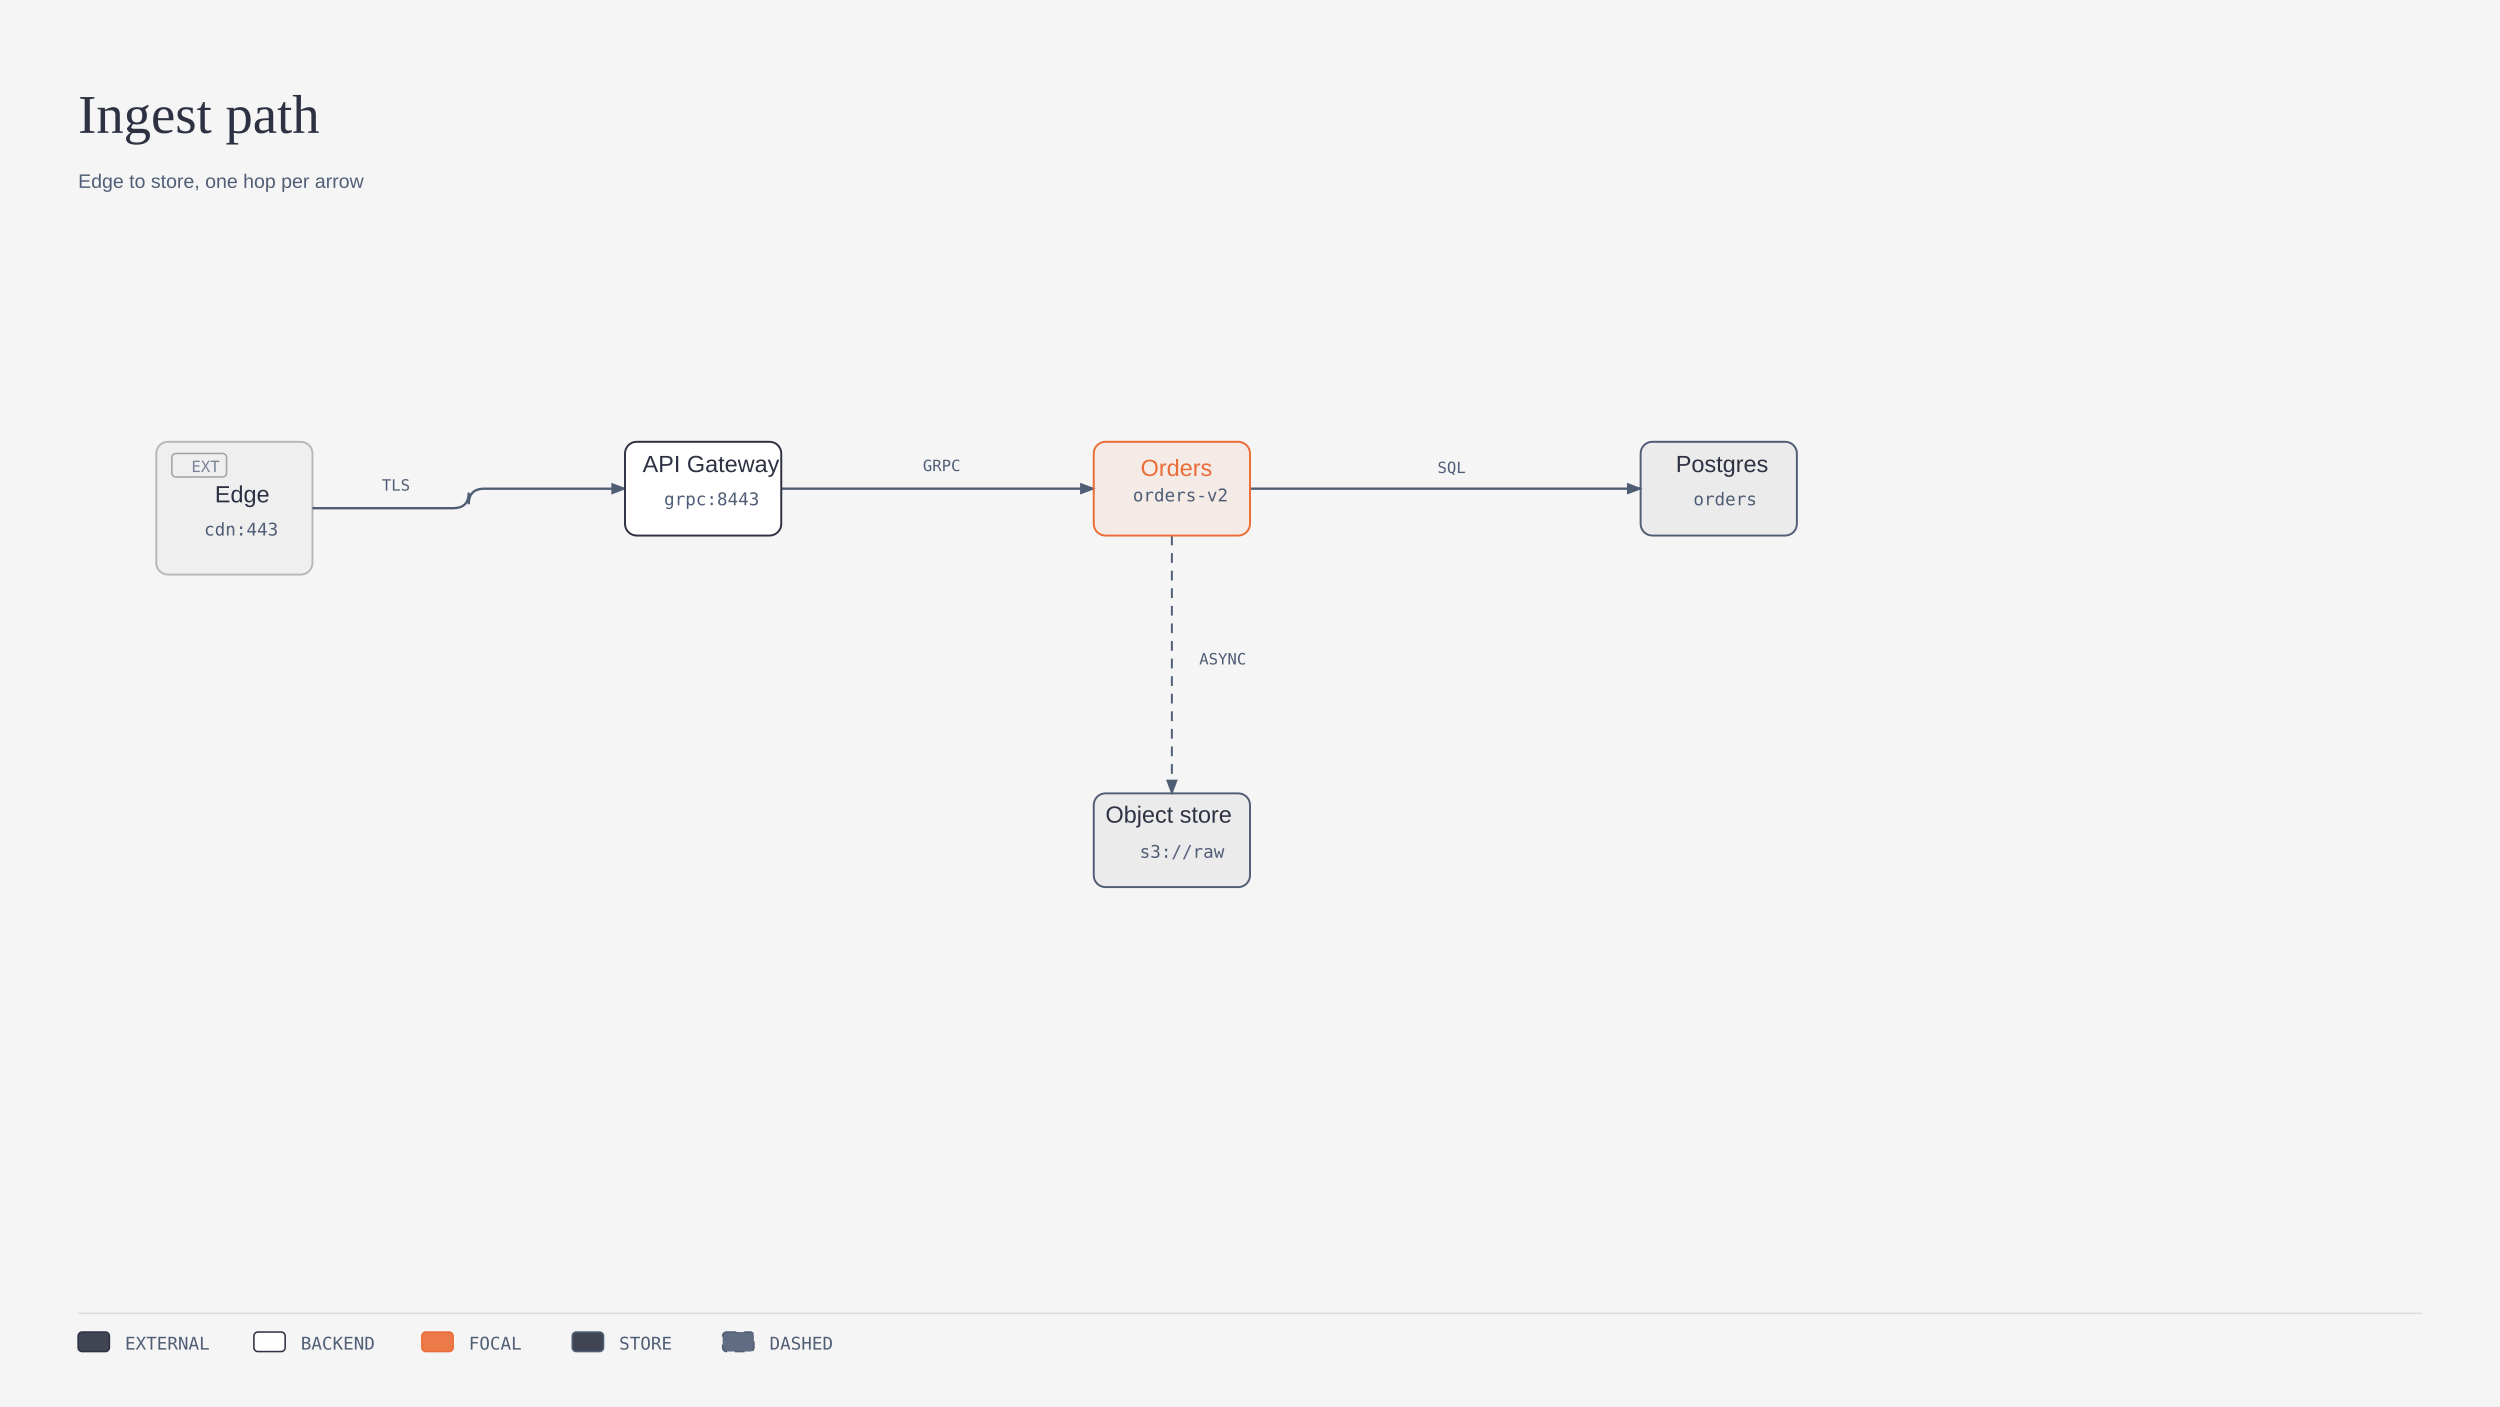
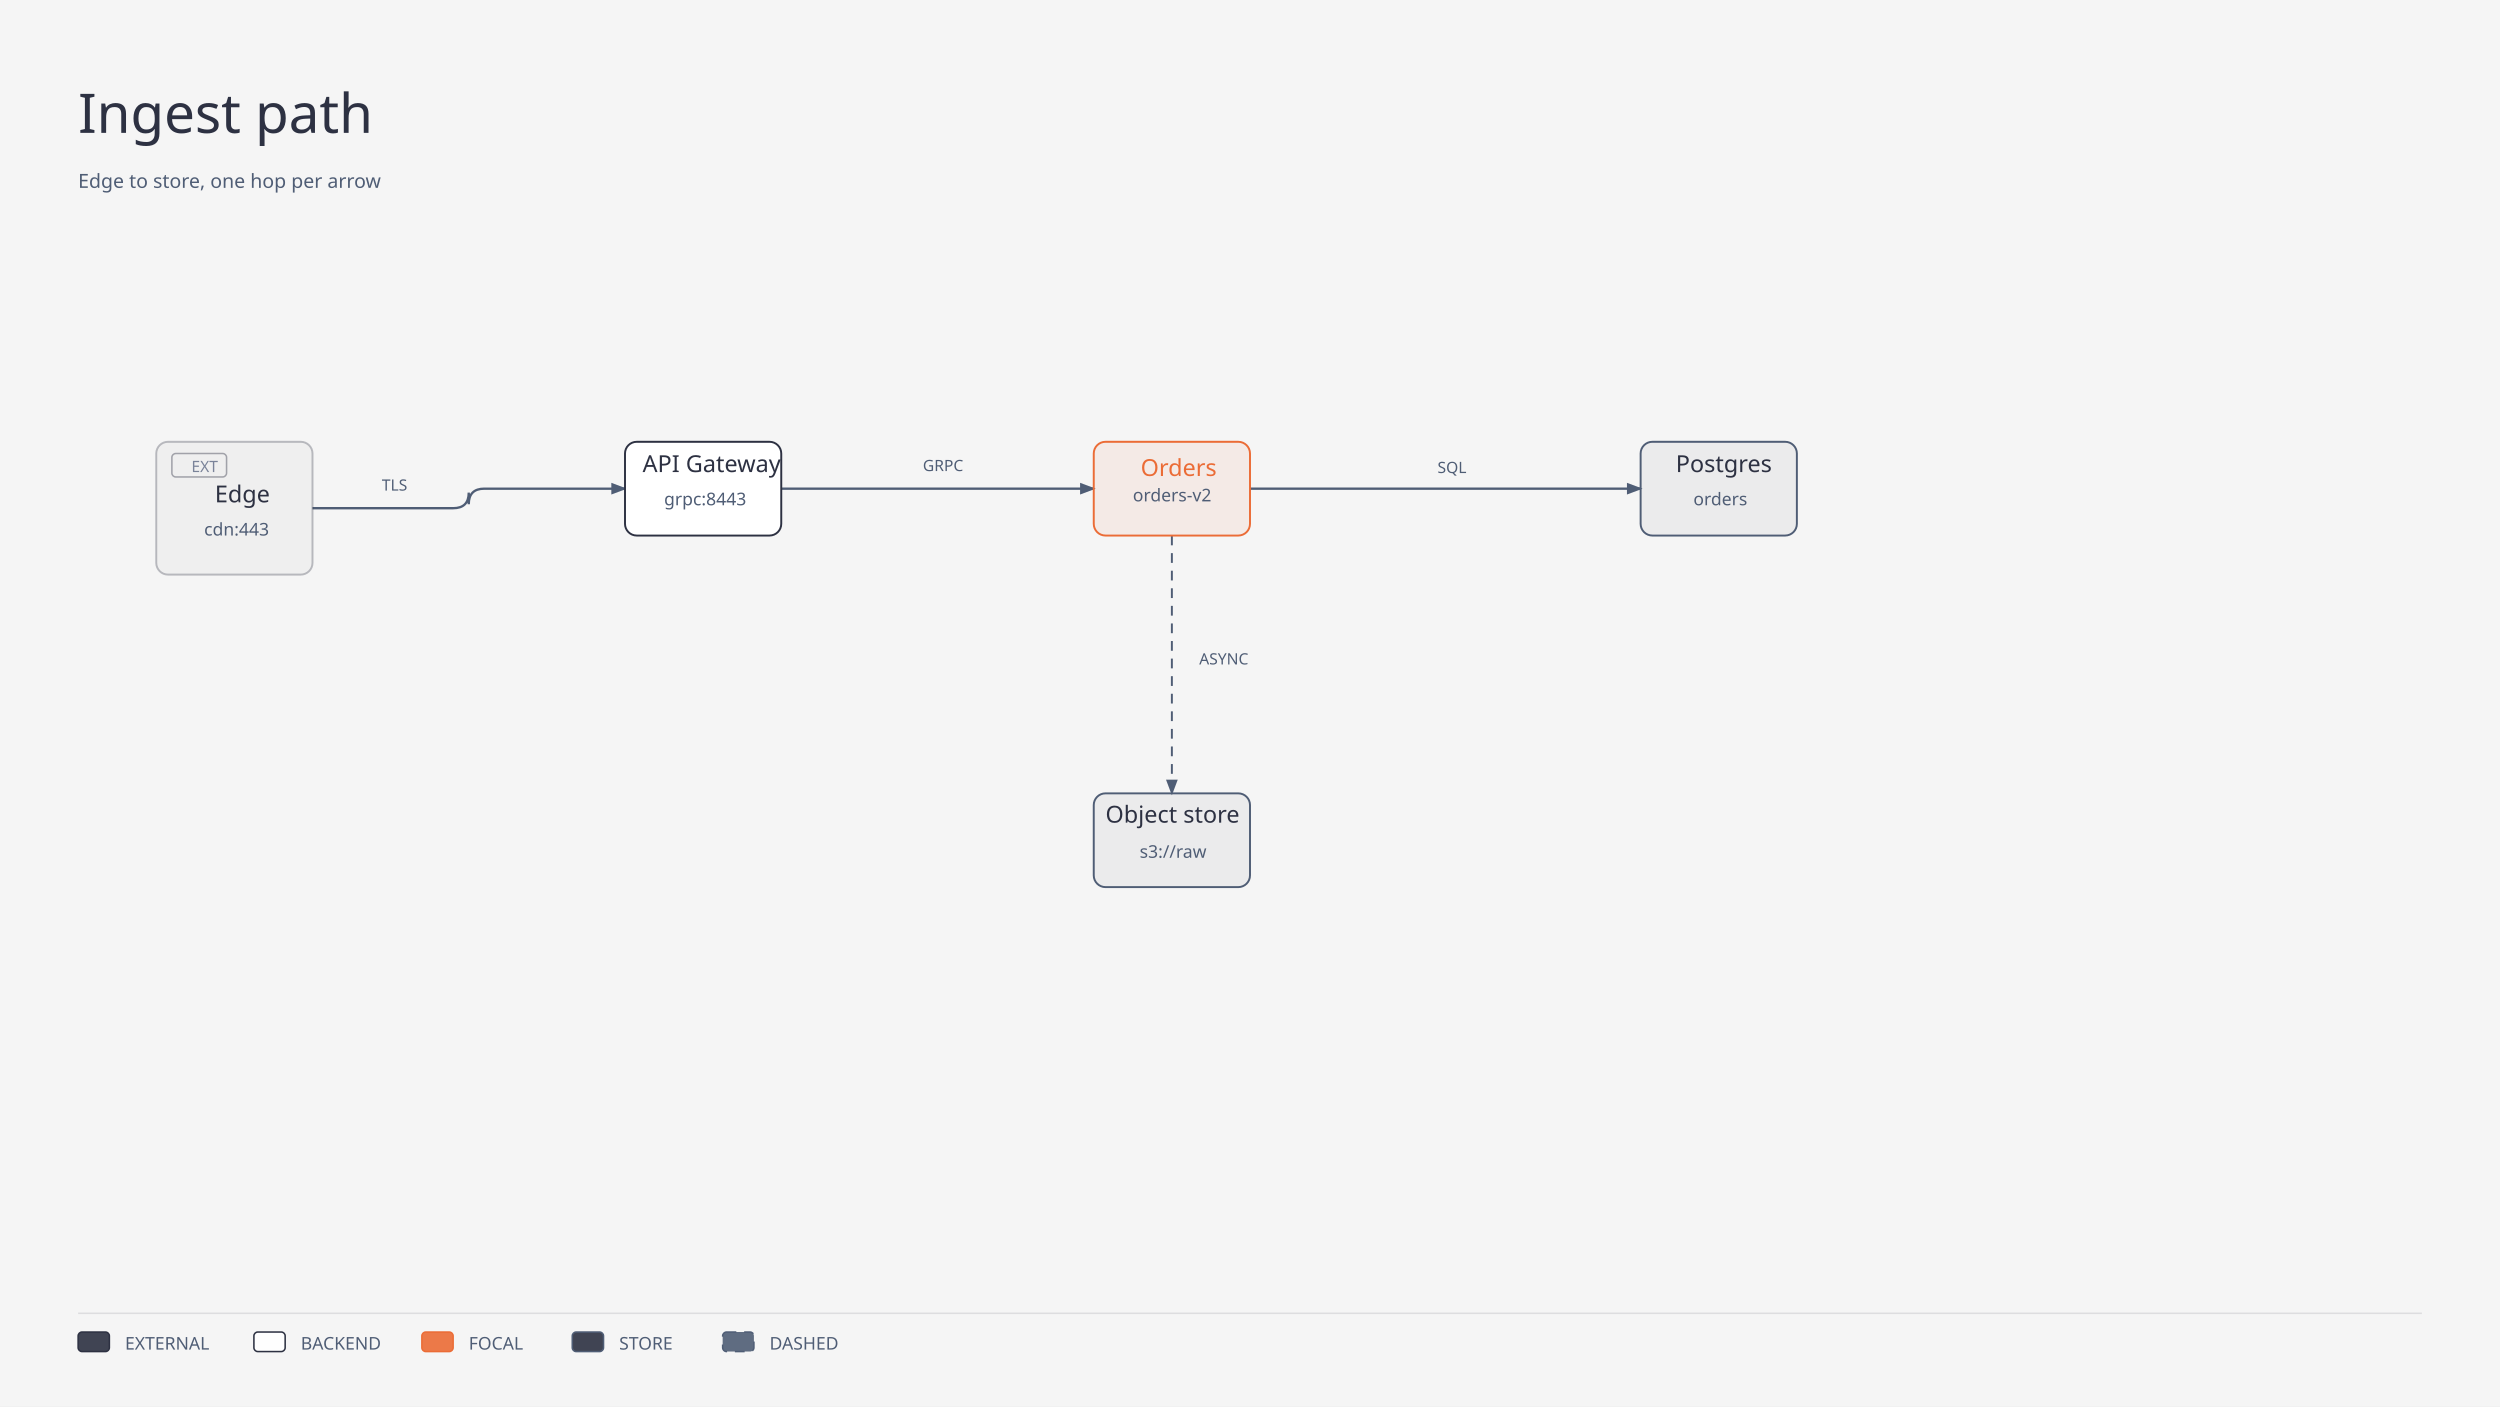
<svg xmlns="http://www.w3.org/2000/svg" data-width="1280" data-height="720" data-fps="30" data-duration="1" data-composition-id="architecture.nf" width="1280" height="720">
  <rect id="bg" width="1280" height="720" fill="#f5f5f5" />
  <g id="edge:edge-&gt;gw">
    <path d="M 160.00,260.20 L 232.00,260.20 Q 240.00,260.20 240.00,252.20 L 240.00,258.20 Q 240.00,250.20 248.00,250.20 L 320.00,250.20" fill="none" stroke="#4f5d75" stroke-width="1.2" />
    <polygon points="321.00,250.20 313.00,253.20 313.00,247.20" fill="#4f5d75" />
  </g>
  <g id="edge:gw-&gt;orders">
    <path d="M 400.00,250.20 L 560.00,250.20" fill="none" stroke="#4f5d75" stroke-width="1.2" />
    <polygon points="561.00,250.20 553.00,253.20 553.00,247.20" fill="#4f5d75" />
  </g>
  <g id="edge:orders-&gt;db">
    <path d="M 640.00,250.20 L 840.00,250.20" fill="none" stroke="#4f5d75" stroke-width="1.2" />
    <polygon points="841.00,250.20 833.00,253.20 833.00,247.20" fill="#4f5d75" />
  </g>
  <g id="edge:orders-&gt;lake">
    <path d="M 600.00,274.20 L 600.00,406.20" fill="none" stroke="#4f5d75" stroke-width="1" stroke-dasharray="5,4" />
    <polygon points="600.00,407.20 597.00,399.20 603.00,399.20" fill="#4f5d75" />
  </g>
  <g id="node:edge">
    <rect x="80" y="226.2" width="80" height="68" fill="#2d3142" fill-opacity="0.03" stroke="#2d3142" stroke-width="1" stroke-opacity="0.3" rx="6" />
    <rect x="88" y="232.2" width="28" height="12" fill="none" stroke="#2d3142" stroke-width="0.8" stroke-opacity="0.4" rx="2" />
-     <text x="110" y="257.2" font-family="Arial, 'DejaVu Sans', sans-serif" font-size="12" fill="#2d3142" xml:space="preserve">Edge</text>
-     <text x="104.5" y="274.2" font-family="'Sarasa Mono SC', monospace" font-size="9" fill="#4f5d75" xml:space="preserve">cdn:443</text>
-     <text x="98" y="241.7" font-family="'Sarasa Mono SC', monospace" font-size="8" fill="#7a8399" xml:space="preserve">EXT</text>
+     <text x="110" y="257.2" font-family="Sarasa Mono SC" font-size="12" fill="#2d3142" xml:space="preserve">Edge</text>
+     <text x="104.5" y="274.2" font-family="Sarasa Mono SC" font-size="9" fill="#4f5d75" xml:space="preserve">cdn:443</text>
+     <text x="98" y="241.7" font-family="Sarasa Mono SC" font-size="8" fill="#7a8399" xml:space="preserve">EXT</text>
  </g>
  <g id="node:gw">
    <rect x="320" y="226.2" width="80" height="48" fill="#ffffff" stroke="#2d3142" stroke-width="1" rx="6" />
-     <text x="329" y="241.7" font-family="Arial, 'DejaVu Sans', sans-serif" font-size="12" fill="#2d3142" xml:space="preserve">API Gateway</text>
-     <text x="340" y="258.7" font-family="'Sarasa Mono SC', monospace" font-size="9" fill="#4f5d75" xml:space="preserve">grpc:8443</text>
+     <text x="329" y="241.7" font-family="Sarasa Mono SC" font-size="12" fill="#2d3142" xml:space="preserve">API Gateway</text>
+     <text x="340" y="258.7" font-family="Sarasa Mono SC" font-size="9" fill="#4f5d75" xml:space="preserve">grpc:8443</text>
  </g>
  <g id="node:orders">
    <rect x="560" y="226.2" width="80" height="48" fill="#eb6c36" fill-opacity="0.08" stroke="#eb6c36" stroke-width="1" rx="6" />
-     <text x="584" y="243.7" font-family="Arial, 'DejaVu Sans', sans-serif" font-size="12" fill="#eb6c36" xml:space="preserve">Orders</text>
-     <text x="580" y="256.7" font-family="'Sarasa Mono SC', monospace" font-size="9" fill="#4f5d75" xml:space="preserve">orders-v2</text>
+     <text x="584" y="243.7" font-family="Sarasa Mono SC" font-size="12" fill="#eb6c36" xml:space="preserve">Orders</text>
+     <text x="580" y="256.7" font-family="Sarasa Mono SC" font-size="9" fill="#4f5d75" xml:space="preserve">orders-v2</text>
  </g>
  <g id="node:db">
    <rect x="840" y="226.2" width="80" height="48" fill="#2d3142" fill-opacity="0.05" stroke="#4f5d75" stroke-width="1" rx="6" />
-     <text x="858" y="241.7" font-family="Arial, 'DejaVu Sans', sans-serif" font-size="12" fill="#2d3142" xml:space="preserve">Postgres</text>
-     <text x="867" y="258.7" font-family="'Sarasa Mono SC', monospace" font-size="9" fill="#4f5d75" xml:space="preserve">orders</text>
+     <text x="858" y="241.7" font-family="Sarasa Mono SC" font-size="12" fill="#2d3142" xml:space="preserve">Postgres</text>
+     <text x="867" y="258.7" font-family="Sarasa Mono SC" font-size="9" fill="#4f5d75" xml:space="preserve">orders</text>
  </g>
  <g id="node:lake">
    <rect x="560" y="406.2" width="80" height="48" fill="#2d3142" fill-opacity="0.05" stroke="#4f5d75" stroke-width="1" rx="6" />
-     <text x="566" y="421.2" font-family="Arial, 'DejaVu Sans', sans-serif" font-size="12" fill="#2d3142" xml:space="preserve">Object store</text>
-     <text x="583.5" y="439.2" font-family="'Sarasa Mono SC', monospace" font-size="9" fill="#4f5d75" xml:space="preserve">s3://raw</text>
+     <text x="566" y="421.2" font-family="Sarasa Mono SC" font-size="12" fill="#2d3142" xml:space="preserve">Object store</text>
+     <text x="583.5" y="439.2" font-family="Sarasa Mono SC" font-size="9" fill="#4f5d75" xml:space="preserve">s3://raw</text>
  </g>
  <g id="label:edge-&gt;gw">
    <rect x="188.5" y="241.2" width="23" height="13" fill="#f5f5f5" rx="2" />
-     <text x="195.5" y="251.2" font-family="'Sarasa Mono SC', monospace" font-size="8" fill="#4f5d75" xml:space="preserve">TLS</text>
+     <text x="195.5" y="251.2" font-family="Sarasa Mono SC" font-size="8" fill="#4f5d75" xml:space="preserve">TLS</text>
  </g>
  <g id="label:gw-&gt;orders">
    <rect x="466.5" y="231.2" width="27" height="13" fill="#f5f5f5" rx="2" />
-     <text x="472.5" y="241.2" font-family="'Sarasa Mono SC', monospace" font-size="8" fill="#4f5d75" xml:space="preserve">GRPC</text>
+     <text x="472.5" y="241.2" font-family="Sarasa Mono SC" font-size="8" fill="#4f5d75" xml:space="preserve">GRPC</text>
  </g>
  <g id="label:orders-&gt;db">
    <rect x="729" y="232.2" width="22" height="14" fill="#f5f5f5" rx="2" />
-     <text x="736" y="242.2" font-family="'Sarasa Mono SC', monospace" font-size="8" fill="#4f5d75" xml:space="preserve">SQL</text>
+     <text x="736" y="242.2" font-family="Sarasa Mono SC" font-size="8" fill="#4f5d75" xml:space="preserve">SQL</text>
  </g>
  <g id="label:orders-&gt;lake">
    <rect x="609" y="330.2" width="30" height="13" fill="#f5f5f5" rx="2" />
-     <text x="614" y="340.2" font-family="'Sarasa Mono SC', monospace" font-size="8" fill="#4f5d75" xml:space="preserve">ASYNC</text>
+     <text x="614" y="340.2" font-family="Sarasa Mono SC" font-size="8" fill="#4f5d75" xml:space="preserve">ASYNC</text>
  </g>
  <g id="header">
-     <text x="40" y="68.04" font-family="'Times New Roman', 'DejaVu Serif', serif" font-size="28" fill="#2d3142" xml:space="preserve">Ingest path</text>
-     <text x="40" y="96.2" font-family="Arial, 'DejaVu Sans', sans-serif" font-size="10" fill="#4f5d75" xml:space="preserve">Edge to store, one hop per arrow</text>
+     <text x="40" y="68.04" font-family="Sarasa Mono SC" font-size="28" fill="#2d3142" xml:space="preserve">Ingest path</text>
+     <text x="40" y="96.2" font-family="Sarasa Mono SC" font-size="10" fill="#4f5d75" xml:space="preserve">Edge to store, one hop per arrow</text>
  </g>
  <g id="legend">
    <rect x="40" y="672" width="1200" height="0.8" fill="#2d3142" fill-opacity="0.12" />
    <rect x="40" y="682" width="16" height="10" fill="#2d3142" fill-opacity="0.9" stroke="#2d3142" stroke-width="0.8" rx="2" />
    <rect x="130" y="682" width="16" height="10" fill="#ffffff" fill-opacity="0.9" stroke="#2d3142" stroke-width="0.8" rx="2" />
    <rect x="216" y="682" width="16" height="10" fill="#eb6c36" fill-opacity="0.9" stroke="#eb6c36" stroke-width="0.8" rx="2" />
    <rect x="293" y="682" width="16" height="10" fill="#2d3142" fill-opacity="0.9" stroke="#4f5d75" stroke-width="0.8" rx="2" />
    <rect x="370" y="682" width="16" height="10" fill="#4f5d75" fill-opacity="0.9" stroke="#4f5d75" stroke-width="0.8" stroke-dasharray="5,4" rx="2" />
-     <text x="64" y="691" font-family="'Sarasa Mono SC', monospace" font-size="9" fill="#4f5d75" xml:space="preserve">EXTERNAL</text>
-     <text x="154" y="691" font-family="'Sarasa Mono SC', monospace" font-size="9" fill="#4f5d75" xml:space="preserve">BACKEND</text>
-     <text x="240" y="691" font-family="'Sarasa Mono SC', monospace" font-size="9" fill="#4f5d75" xml:space="preserve">FOCAL</text>
-     <text x="317" y="691" font-family="'Sarasa Mono SC', monospace" font-size="9" fill="#4f5d75" xml:space="preserve">STORE</text>
-     <text x="394" y="691" font-family="'Sarasa Mono SC', monospace" font-size="9" fill="#4f5d75" xml:space="preserve">DASHED</text>
+     <text x="64" y="691" font-family="Sarasa Mono SC" font-size="9" fill="#4f5d75" xml:space="preserve">EXTERNAL</text>
+     <text x="154" y="691" font-family="Sarasa Mono SC" font-size="9" fill="#4f5d75" xml:space="preserve">BACKEND</text>
+     <text x="240" y="691" font-family="Sarasa Mono SC" font-size="9" fill="#4f5d75" xml:space="preserve">FOCAL</text>
+     <text x="317" y="691" font-family="Sarasa Mono SC" font-size="9" fill="#4f5d75" xml:space="preserve">STORE</text>
+     <text x="394" y="691" font-family="Sarasa Mono SC" font-size="9" fill="#4f5d75" xml:space="preserve">DASHED</text>
  </g>
</svg>
